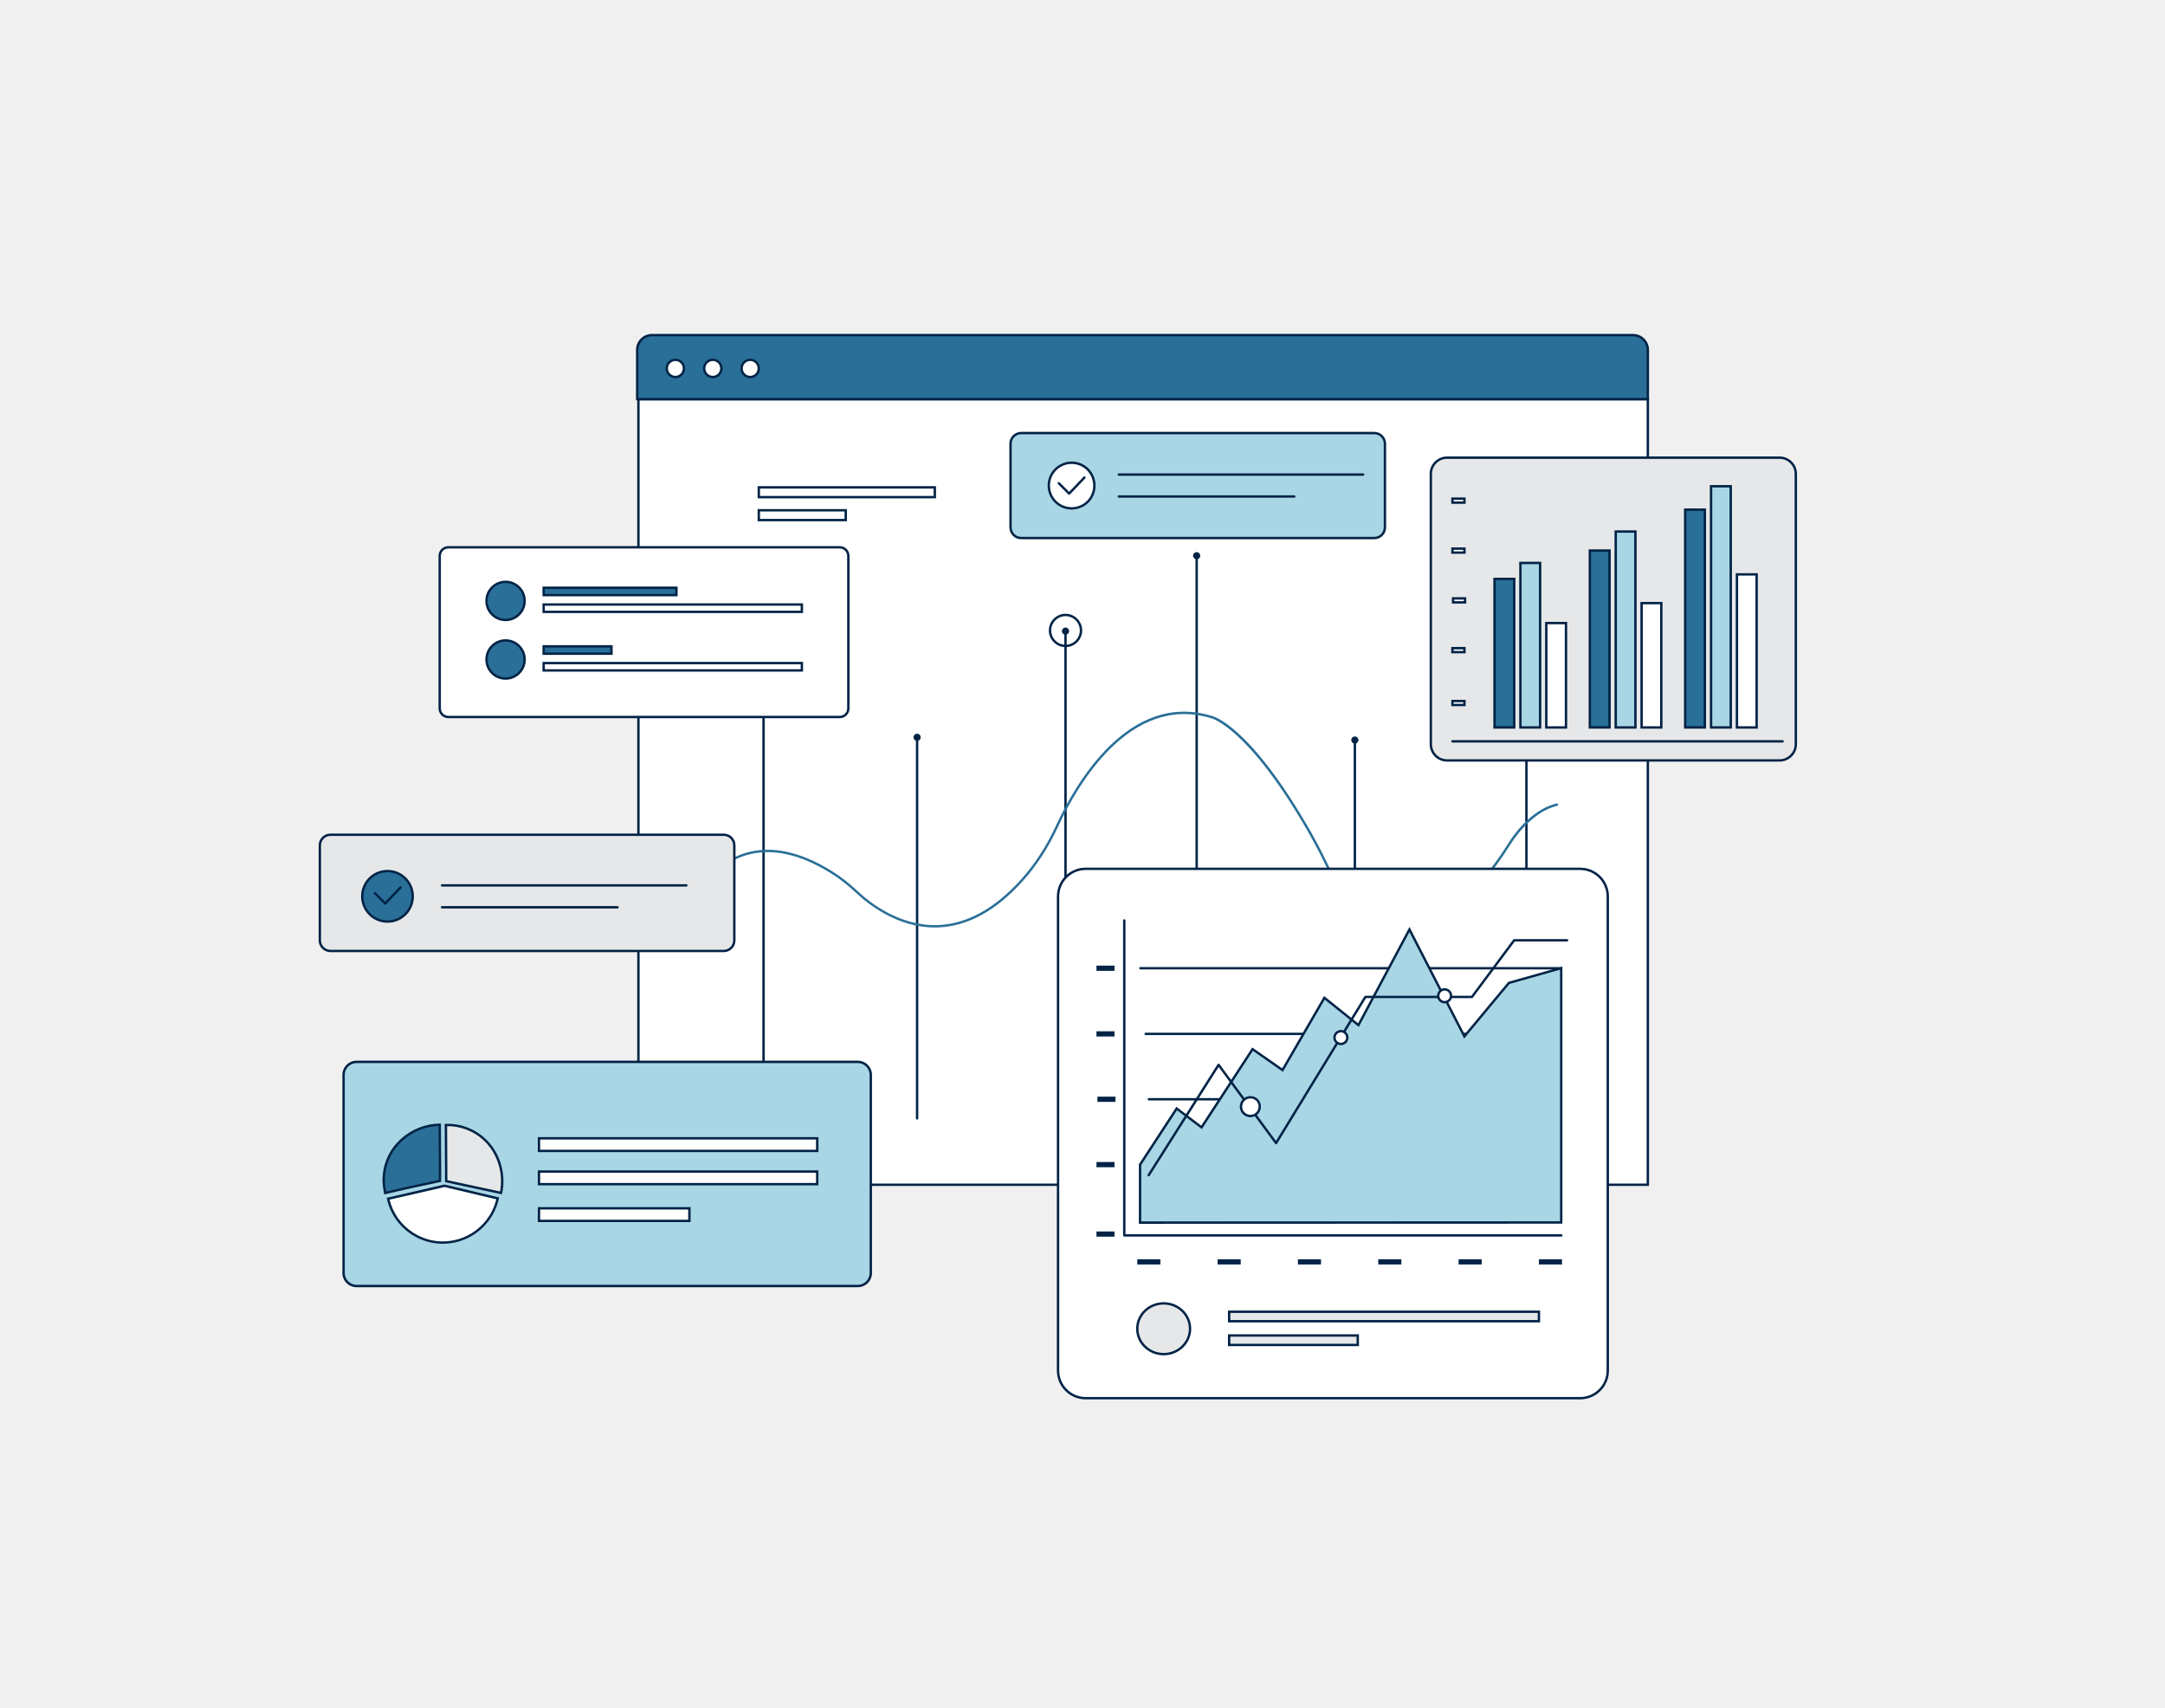
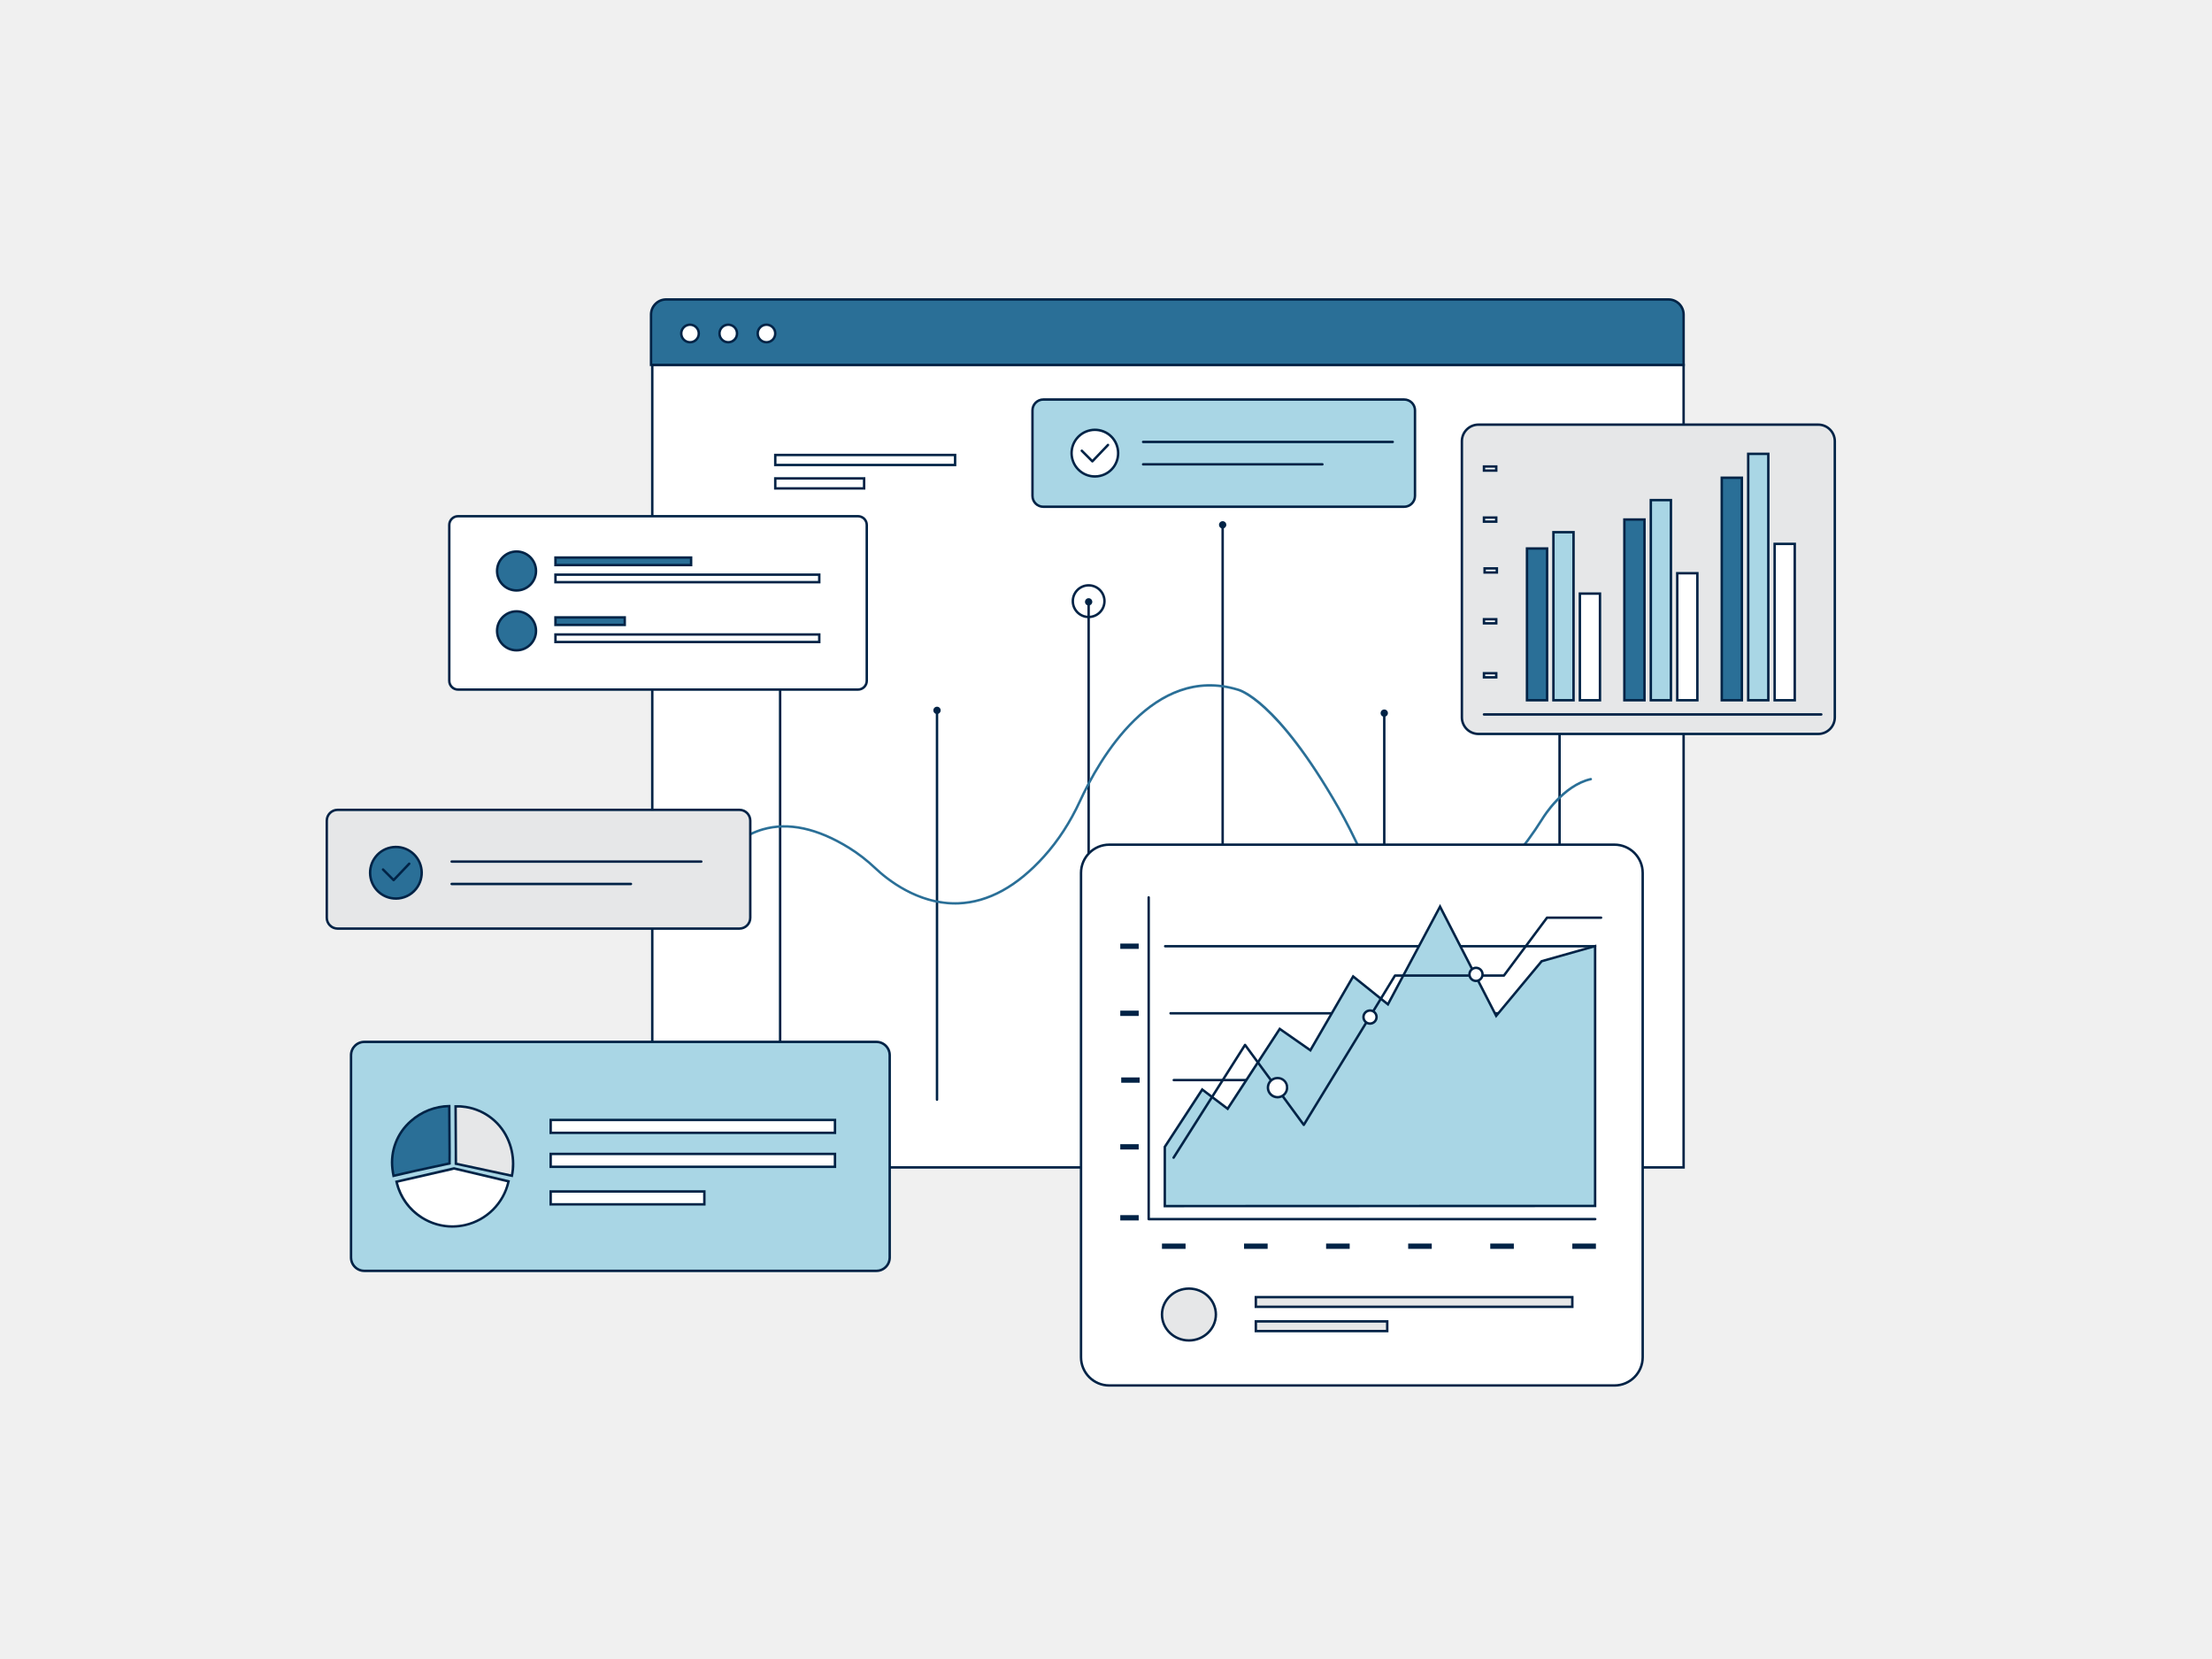
- <svg xmlns="http://www.w3.org/2000/svg" id="a" width="865.76" height="682.89" viewBox="0 0 908.534 522.123">
+ <svg xmlns="http://www.w3.org/2000/svg" id="a" width="800px" height="600px" viewBox="0 0 908.534 522.123">
  <g transform="matrix(1, 0, 0, 1, 74.48367, -48.6725)">
    <g transform="matrix(1, 0, 0, 1, -39.0855, 50.88489)">
      <rect x="232.51" y="68.03" width="423.6" height="329.61" fill="#fff" />
      <path d="M656.61,398.14H232.01V67.53h424.6V398.14Zm-423.6-1h422.6V68.53H233.01V397.14Z" fill="#002346" />
    </g>
    <path d="M 245.935 421.346 C 245.655 421.346 245.435 421.126 245.435 420.846 L 245.435 219.246 C 245.435 218.966 245.655 218.746 245.935 218.746 C 246.215 218.746 246.435 218.966 246.435 219.246 L 246.435 420.846 C 246.435 421.126 246.215 421.346 245.935 421.346 Z" fill="#002346" />
    <path d="M 310.375 421.196 C 310.095 421.196 309.875 420.976 309.875 420.696 L 309.875 260.156 C 309.875 259.876 310.095 259.656 310.375 259.656 C 310.655 259.656 310.875 259.876 310.875 260.156 L 310.875 420.696 C 310.875 420.976 310.655 421.196 310.375 421.196 Z" fill="#002346" />
    <path d="M 372.655 421.196 C 372.375 421.196 372.155 420.976 372.155 420.696 L 372.155 216.236 C 372.155 215.956 372.375 215.736 372.655 215.736 C 372.935 215.736 373.155 215.956 373.155 216.236 L 373.155 420.696 C 373.155 420.976 372.935 421.196 372.655 421.196 Z" fill="#002346" />
    <path d="M 427.695 330.946 C 427.415 330.946 427.195 330.726 427.195 330.446 L 427.195 186.096 C 427.195 185.816 427.415 185.596 427.695 185.596 C 427.975 185.596 428.195 185.816 428.195 186.096 L 428.195 330.446 C 428.195 330.726 427.975 330.946 427.695 330.946 Z" fill="#002346" />
    <path d="M 494.075 408.286 C 493.795 408.286 493.575 408.066 493.575 407.786 L 493.575 263.436 C 493.575 263.156 493.795 262.936 494.075 262.936 C 494.355 262.936 494.575 263.156 494.575 263.436 L 494.575 407.786 C 494.575 408.066 494.355 408.286 494.075 408.286 Z" fill="#002346" />
    <circle cx="494.075" cy="261.936" r="1.5" fill="#002346" />
    <path d="M 566.075 360.286 C 565.795 360.286 565.575 360.066 565.575 359.786 L 565.575 215.436 C 565.575 215.156 565.795 214.936 566.075 214.936 C 566.355 214.936 566.575 215.156 566.575 215.436 L 566.575 359.786 C 566.575 360.066 566.355 360.286 566.075 360.286 Z" fill="#002346" />
    <circle cx="566.075" cy="213.936" r="1.5" fill="#002346" />
    <path d="M 311.875 260.796 C 311.875 261.626 311.205 262.296 310.375 262.296 C 309.545 262.296 308.875 261.626 308.875 260.796 C 308.875 259.966 309.545 259.296 310.375 259.296 C 311.205 259.296 311.875 259.966 311.875 260.796 Z" fill="#002346" />
    <circle cx="372.655" cy="216.236" r="1.5" fill="#002346" />
    <circle cx="427.695" cy="184.596" r="1.5" fill="#002346" />
    <circle cx="565.925" cy="216.236" r="1.5" fill="#263238" />
    <path d="M 246.915 217.746 C 246.915 218.576 246.235 219.246 245.405 219.236 C 244.575 219.236 243.905 218.556 243.915 217.726 C 243.915 216.906 244.595 216.236 245.415 216.236 C 246.235 216.236 246.905 216.906 246.905 217.726 L 246.905 217.746 L 246.915 217.746 Z" fill="#002346" />
    <path d="M 317.755 340.576 C 301.865 340.576 289.445 330.476 284.745 326.036 C 281.315 322.786 277.685 319.976 273.975 317.686 C 261.115 309.736 249.355 307.196 239.035 310.146 C 225.225 314.096 218.825 326.706 218.765 326.826 C 218.645 327.076 218.345 327.176 218.095 327.056 C 217.845 326.936 217.745 326.636 217.865 326.386 C 217.925 326.256 224.515 313.256 238.755 309.186 C 249.355 306.156 261.385 308.726 274.495 316.836 C 278.265 319.166 281.935 322.016 285.425 325.316 C 290.175 329.816 302.965 340.206 319.215 339.556 C 331.315 339.066 343.015 332.636 353.985 320.436 C 359.755 314.026 364.685 306.426 368.635 297.866 C 376.655 280.496 399.085 241.236 434.015 251.796 C 434.615 251.926 450.035 255.666 475.695 300.596 C 478.905 306.216 482.065 312.466 485.655 320.256 C 489.175 327.916 500.455 344.656 529.005 334.826 C 529.185 334.786 541.895 331.756 558.805 304.756 C 559.135 304.206 567.145 291.166 578.795 288.556 C 579.065 288.506 579.335 288.666 579.395 288.936 C 579.455 289.206 579.285 289.476 579.015 289.536 C 567.775 292.046 559.735 305.156 559.655 305.286 C 542.475 332.726 529.805 335.686 529.275 335.796 C 500.005 345.876 488.385 328.586 484.745 320.686 C 481.175 312.916 478.015 306.696 474.825 301.096 C 449.385 256.546 433.915 252.796 433.765 252.766 C 399.545 242.426 377.445 281.156 369.535 298.296 C 365.545 306.946 360.555 314.626 354.725 321.106 C 343.565 333.516 331.625 340.066 319.245 340.556 C 318.745 340.576 318.235 340.586 317.745 340.586 L 317.755 340.576 Z" fill="#2a6f97" />
    <g transform="matrix(1, 0, 0, 1, -39.0855, 50.88489)">
      <rect x="283.03" y="105.02" width="73.86" height="4.11" fill="#fff" />
      <path d="M357.39,109.63h-74.86v-5.11h74.86v5.11Zm-73.86-1h72.86v-3.11h-72.86v3.11Z" fill="#002346" />
    </g>
    <g transform="matrix(1, 0, 0, 1, -39.0855, 50.88489)">
      <rect x="283.03" y="114.64" width="36.49" height="4.11" fill="#fff" />
      <path d="M320.02,119.25h-37.49v-5.11h37.49v5.11Zm-36.49-1h35.49v-3.11h-35.49v3.11Z" fill="#002346" />
    </g>
    <g transform="matrix(1, 0, 0, 1, -39.0855, 50.88489)">
      <path d="M238.21,41.14h411.69c3.43,0,6.21,2.78,6.21,6.21h0v20.65H232v-20.64c0-3.43,2.77-6.21,6.2-6.22,0,0,0,0,.01,0Z" fill="#2a6f97" />
      <path d="M656.61,68.5H231.5v-21.14c0-1.79,.69-3.48,1.96-4.75,1.27-1.27,2.95-1.97,4.74-1.97h411.7c3.7,0,6.71,3.01,6.71,6.71v21.15Zm-424.11-1h423.11v-20.14c0-3.16-2.56-5.72-5.71-5.72H238.2c-1.52,0-2.96,.6-4.03,1.68s-1.67,2.51-1.67,4.04v20.14Z" fill="#002346" />
    </g>
    <g transform="matrix(1, 0, 0, 1, -39.0855, 50.88489)">
      <path d="M251.63,55.1c0,1.99-1.6,3.61-3.59,3.62-1.99,0-3.61-1.6-3.62-3.59,0-1.99,1.6-3.61,3.59-3.62,0,0,.02,0,.02,0,1.99,0,3.59,1.61,3.59,3.59Z" fill="#fff" />
      <path d="M248.02,59.22c-2.26,0-4.1-1.83-4.11-4.09,0-1.1,.42-2.13,1.19-2.91s1.8-1.21,2.9-1.21c2.28,0,4.12,1.84,4.12,4.09h0c0,1.1-.42,2.13-1.19,2.91s-1.8,1.21-2.9,1.21h-.01Zm.01-7.21c-.85,0-1.63,.33-2.22,.92-.58,.59-.91,1.37-.9,2.2,0,1.71,1.4,3.1,3.11,3.1h.01c.83,0,1.61-.33,2.19-.92,.58-.59,.91-1.37,.9-2.2h0c0-1.71-1.39-3.1-3.09-3.1Z" fill="#002346" />
    </g>
    <g transform="matrix(1, 0, 0, 1, -39.0855, 50.88489)">
      <path d="M267.32,55.1c0,1.99-1.6,3.61-3.59,3.62-1.99,0-3.61-1.6-3.62-3.59,0-1.99,1.6-3.61,3.59-3.62,0,0,0,0,.01,0,1.99,0,3.6,1.6,3.61,3.58,0,0,0,0,0,.01Z" fill="#fff" />
      <path d="M263.72,59.22c-1.09,0-2.12-.42-2.89-1.19-.78-.77-1.21-1.8-1.21-2.9,0-1.1,.42-2.13,1.19-2.91s1.8-1.21,2.9-1.21h.01c1.1,0,2.12,.42,2.9,1.19,.78,.77,1.21,1.8,1.21,2.89h0c0,1.11-.42,2.14-1.19,2.92s-1.8,1.21-2.9,1.21h-.01Zm.01-7.21h-.01c-.84,0-1.62,.33-2.21,.92-.58,.59-.91,1.37-.9,2.2s.33,1.61,.92,2.19c.59,.58,1.36,.9,2.19,.9h.01c.83,0,1.61-.33,2.19-.92,.58-.59,.91-1.37,.9-2.2h0c0-.84-.33-1.62-.91-2.2-.58-.58-1.36-.9-2.18-.9Z" fill="#002346" />
    </g>
    <g transform="matrix(1, 0, 0, 1, -39.0855, 50.88489)">
      <path d="M283.02,55.1c0,1.99-1.6,3.61-3.59,3.62-1.99,0-3.61-1.6-3.62-3.59,0-1.99,1.6-3.61,3.59-3.62,0,0,.02,0,.02,0,1.99,0,3.59,1.61,3.59,3.59h0Z" fill="#fff" />
      <path d="M279.42,59.22c-2.26,0-4.1-1.83-4.11-4.09,0-1.1,.42-2.13,1.19-2.91s1.8-1.21,2.9-1.21c2.28,0,4.12,1.84,4.12,4.09h0c0,1.1-.42,2.13-1.19,2.91s-1.8,1.21-2.9,1.21h-.01Zm.01-7.21c-.85,0-1.63,.33-2.22,.92-.58,.59-.91,1.37-.9,2.2,0,1.71,1.4,3.1,3.11,3.1h.01c.83,0,1.61-.33,2.19-.92,.58-.59,.91-1.37,.9-2.2h0c0-1.71-1.39-3.1-3.09-3.1Z" fill="#002346" />
    </g>
    <g transform="matrix(1, 0, 0, 1, -39.0855, 50.88489)">
      <rect x="149.13" y="130.17" width="171.48" height="71.21" rx="3.61" ry="3.61" fill="#fff" />
      <path d="M317,201.88H152.74c-2.27,0-4.11-1.84-4.11-4.11v-63.99c0-2.27,1.84-4.11,4.11-4.11h164.26c2.27,0,4.11,1.84,4.11,4.11v63.99c0,2.27-1.84,4.11-4.11,4.11Zm-164.26-71.21c-1.71,0-3.11,1.39-3.11,3.11v63.99c0,1.71,1.4,3.11,3.11,3.11h164.26c1.71,0,3.11-1.4,3.11-3.11v-63.99c0-1.71-1.4-3.11-3.11-3.11H152.74Z" fill="#002346" />
    </g>
    <g transform="matrix(1, 0, 0, 1, -39.0855, 50.88489)">
      <path d="M184.76,152.67c0,4.42-3.58,8-8,8s-8-3.58-8-8,3.58-8,8-8,8,3.58,8,8Z" fill="#2a6f97" />
      <path d="M176.76,161.17c-4.69,0-8.5-3.81-8.5-8.5s3.81-8.5,8.5-8.5,8.5,3.81,8.5,8.5-3.81,8.5-8.5,8.5Zm0-16c-4.14,0-7.5,3.36-7.5,7.5s3.36,7.5,7.5,7.5,7.5-3.36,7.5-7.5-3.36-7.5-7.5-7.5Z" fill="#002346" />
    </g>
    <g transform="matrix(1, 0, 0, 1, -39.0855, 50.88489)">
      <rect x="192.75" y="147.15" width="55.71" height="3.09" fill="#2a6f97" />
      <path d="M248.96,150.74h-56.71v-4.09h56.71v4.09Zm-55.71-1h54.71v-2.09h-54.71v2.09Z" fill="#002346" />
    </g>
    <g transform="matrix(1, 0, 0, 1, -39.0855, 50.88489)">
      <rect x="192.75" y="154.18" width="108.35" height="3.09" fill="#fff" />
      <path d="M301.6,157.77h-109.35v-4.09h109.35v4.09Zm-108.35-1h107.35v-2.09h-107.35v2.09Z" fill="#002346" />
    </g>
    <g transform="matrix(1, 0, 0, 1, -39.0855, 50.88489)">
      <path d="M184.76,177.25c0,4.42-3.58,8-8,8s-8-3.58-8-8,3.58-8,8-8,8,3.58,8,8Z" fill="#2a6f97" />
      <path d="M176.76,185.75c-4.69,0-8.5-3.81-8.5-8.5s3.81-8.5,8.5-8.5,8.5,3.81,8.5,8.5-3.81,8.5-8.5,8.5Zm0-16c-4.14,0-7.5,3.36-7.5,7.5s3.36,7.5,7.5,7.5,7.5-3.36,7.5-7.5-3.36-7.5-7.5-7.5Z" fill="#002346" />
    </g>
    <g transform="matrix(1, 0, 0, 1, -39.0855, 50.88489)">
      <rect x="192.75" y="171.73" width="28.45" height="3.09" fill="#2a6f97" />
      <path d="M221.7,175.32h-29.45v-4.09h29.45v4.09Zm-28.45-1h27.45v-2.09h-27.45v2.09Z" fill="#002346" />
    </g>
    <g transform="matrix(1, 0, 0, 1, -39.0855, 50.88489)">
      <rect x="192.75" y="178.75" width="108.35" height="3.09" fill="#fff" />
      <path d="M301.6,182.34h-109.35v-4.09h109.35v4.09Zm-108.35-1h107.35v-2.09h-107.35v2.09Z" fill="#002346" />
    </g>
    <g transform="matrix(1, 0, 0, 1, -39.0855, 50.88489)">
      <rect x="108.78" y="346.08" width="221.25" height="94.05" rx="5.46" ry="5.46" fill="#a9d6e5" />
      <path d="M324.57,440.63H114.24c-3.29,0-5.96-2.67-5.96-5.96v-83.13c0-3.29,2.67-5.96,5.96-5.96h210.33c3.29,0,5.96,2.67,5.96,5.96v83.13c0,3.29-2.67,5.96-5.96,5.96Zm-210.33-94.05c-2.73,0-4.96,2.22-4.96,4.96v83.13c0,2.74,2.23,4.96,4.96,4.96h210.33c2.73,0,4.96-2.22,4.96-4.96v-83.13c0-2.74-2.23-4.96-4.96-4.96H114.24Z" fill="#002346" />
    </g>
    <g transform="matrix(1, 0, 0, 1, -39.0855, 50.88489)">
      <path d="M135.09,399.06l14.15-3.06,.02-4.48-.13-19.07c-5.82,.1-11.4,2.28-15.75,6.15-5.65,4.91-8.49,12.31-7.58,19.74,.1,.91,.25,1.84,.44,2.76l8.85-2.04Z" fill="#2a6f97" />
      <path d="M125.85,401.7l-.1-.5c-.2-.95-.35-1.9-.45-2.81-.93-7.6,1.97-15.14,7.75-20.17,4.43-3.94,10.14-6.17,16.07-6.27h.51s.13,19.57,.13,19.57l-.02,4.89-14.54,3.14-9.35,2.16Zm22.78-28.74c-5.51,.21-10.79,2.34-14.92,6.01-5.54,4.81-8.31,12.03-7.42,19.31,.08,.72,.19,1.47,.33,2.22l8.36-1.93,13.76-2.97,.02-4.08-.13-18.55Z" fill="#002346" />
    </g>
    <g transform="matrix(1, 0, 0, 1, -39.0855, 50.88489)">
      <path d="M173,385.65c-3.41-7.34-10.49-12.3-18.55-13l-.73-.07h-2l.12,19.07v4.48l23,4.94h0c.36-1.63,.53-3.29,.51-4.95,0-3.62-.81-7.2-2.35-10.47Z" fill="#e6e7e8" />
      <path d="M175.22,401.66l-23.88-5.13v-4.88l-.12-19.57h2.5l.78,.07c8.21,.72,15.48,5.81,18.96,13.29,1.57,3.32,2.39,7.01,2.4,10.68,.02,1.69-.15,3.4-.52,5.06l-.11,.49Zm-22.88-5.94l22.11,4.75c.28-1.43,.41-2.89,.4-4.35,0-3.53-.8-7.08-2.3-10.26h0c-3.33-7.16-10.28-12.03-18.14-12.71l-.73-.07h-1.45s.12,22.65,.12,22.65Z" fill="#002346" />
    </g>
    <g transform="matrix(1, 0, 0, 1, -39.0855, 50.88489)">
      <path d="M150.09,398.33l-22.61,5.18c2.86,12.69,15.47,20.66,28.16,17.8,8.93-2.01,15.88-9.01,17.84-17.95l-22.39-5.3-1,.27Z" fill="#fff" />
      <path d="M150.41,422.4c-4.5,0-8.91-1.27-12.81-3.73-5.43-3.43-9.2-8.78-10.62-15.05l-.11-.49,24.2-5.59,22.99,5.44-.1,.48c-1.99,9.09-9.14,16.29-18.21,18.33-1.77,.4-3.56,.6-5.34,.6Zm-22.33-18.51c1.44,5.8,4.99,10.73,10.06,13.94,5.21,3.29,11.38,4.36,17.39,3,8.54-1.93,15.3-8.61,17.35-17.09l-21.78-5.16-.9,.24-22.12,5.07Z" fill="#002346" />
    </g>
    <g transform="matrix(1, 0, 0, 1, -39.0855, 50.88489)">
      <rect x="190.78" y="378.15" width="116.77" height="5.29" fill="#fff" />
      <path d="M308.05,383.94h-117.77v-6.29h117.77v6.29Zm-116.77-1h115.77v-4.29h-115.77v4.29Z" fill="#002346" />
    </g>
    <g transform="matrix(1, 0, 0, 1, -39.0855, 50.88489)">
      <rect x="190.78" y="392.1" width="116.77" height="5.29" fill="#fff" />
      <path d="M308.05,397.89h-117.77v-6.29h117.77v6.29Zm-116.77-1h115.77v-4.29h-115.77v4.29Z" fill="#002346" />
    </g>
    <g transform="matrix(1, 0, 0, 1, -39.0855, 50.88489)">
      <rect x="190.78" y="407.52" width="63.12" height="5.29" fill="#fff" />
      <path d="M254.4,413.31h-64.12v-6.29h64.12v6.29Zm-63.12-1h62.12v-4.29h-62.12v4.29Z" fill="#002346" />
    </g>
    <g transform="matrix(1, 0, 0, 1, -39.0855, 50.88489)">
      <rect x="408.61" y="265.08" width="230.69" height="222.12" rx="11.59" ry="11.59" fill="#fff" />
      <path d="M627.71,487.7h-207.51c-6.67,0-12.09-5.42-12.09-12.09v-198.94c0-6.67,5.42-12.09,12.09-12.09h207.51c6.67,0,12.09,5.42,12.09,12.09v198.94c0,6.67-5.42,12.09-12.09,12.09Zm-207.51-222.12c-6.11,0-11.09,4.97-11.09,11.09v198.94c0,6.12,4.98,11.09,11.09,11.09h207.51c6.11,0,11.09-4.98,11.09-11.09v-198.94c0-6.12-4.98-11.09-11.09-11.09h-207.51Z" fill="#002346" />
    </g>
    <rect x="424.73" y="417.24" width="7.57" height="2.18" fill="#002346" transform="matrix(1, 0, 0, 1, -39.0855, 50.88489)" />
    <rect x="463.246" y="487.17" width="9.69" height="2.18" fill="#002346" transform="matrix(1, 0, 0, 1, -60.4719, -7.374623)" />
    <rect x="395.924" y="418.586" width="9.69" height="2.18" fill="#002346" transform="matrix(1, 0, 0, 1, 40.56042, 61.20936)" />
    <rect x="509.27" y="428.91" width="9.69" height="2.18" fill="#002346" transform="matrix(1, 0, 0, 1, -39.0855, 50.88489)" />
    <rect x="542.98" y="428.91" width="9.69" height="2.18" fill="#002346" transform="matrix(1, 0, 0, 1, -39.0855, 50.88489)" />
    <rect x="576.69" y="428.91" width="9.69" height="2.18" fill="#002346" transform="matrix(1, 0, 0, 1, -39.0855, 50.88489)" />
    <rect x="610.4" y="428.91" width="9.69" height="2.18" fill="#002346" transform="matrix(1, 0, 0, 1, -39.0855, 50.88489)" />
    <rect x="424.73" y="388.1" width="7.57" height="2.18" fill="#002346" transform="matrix(1, 0, 0, 1, -39.0855, 50.88489)" />
    <rect x="424.73" y="333.25" width="7.57" height="2.18" fill="#002346" transform="matrix(1, 0, 0, 1, -39.0855, 50.88489)" />
    <rect x="424.73" y="305.7" width="7.57" height="2.18" fill="#002346" transform="matrix(1, 0, 0, 1, -39.0855, 50.88489)" />
    <rect x="425.12" y="360.68" width="7.57" height="2.18" fill="#002346" transform="matrix(1, 0, 0, 1, -39.0855, 50.88489)" />
    <path d="M 572.415 413.156 L 407.615 413.156 C 407.335 413.156 407.115 412.936 407.115 412.656 C 407.115 412.376 407.335 412.156 407.615 412.156 L 572.415 412.156 C 572.695 412.156 572.915 412.376 572.915 412.656 C 572.915 412.936 572.695 413.156 572.415 413.156 Z" fill="#002346" />
    <path d="M 570.575 385.726 L 406.295 385.726 C 406.015 385.726 405.795 385.506 405.795 385.226 C 405.795 384.946 406.015 384.726 406.295 384.726 L 570.575 384.726 C 570.855 384.726 571.075 384.946 571.075 385.226 C 571.075 385.506 570.855 385.726 570.575 385.726 Z" fill="#002346" />
    <path d="M 580.675 358.176 L 404.085 358.176 C 403.805 358.176 403.585 357.956 403.585 357.676 C 403.585 357.396 403.805 357.176 404.085 357.176 L 580.675 357.176 C 580.955 357.176 581.175 357.396 581.175 357.676 C 581.175 357.956 580.955 358.176 580.675 358.176 Z" fill="#002346" />
    <g transform="matrix(1, 0, 0, 1, -39.0855, 50.88489)">
      <path d="M443.02,413.52v-24.33l15.37-23.54,10.44,7.9,21.4-32.81,12.58,8.78,17.57-30.32,14.28,11.46,21.4-40.14,23.06,44.87,18.67-22.45,21.96-6.2v106.72l-176.74,.06Z" fill="#a9d6e5" />
      <path d="M442.52,414.02v-24.98l15.74-24.11,10.44,7.9,21.39-32.79,12.56,8.76,17.59-30.35,14.27,11.45,21.57-40.45,23.15,45.05,18.29-21.99,22.74-6.42v107.88h-.5l-177.24,.06Zm1-24.68v23.68l175.74-.06v-105.56l-21.17,5.98-19.06,22.91-22.97-44.69-21.24,39.83-14.3-11.47-17.55,30.29-12.6-8.8-21.41,32.83-10.44-7.9-14.99,22.97Z" fill="#002346" />
    </g>
    <path d="M 407.545 445.016 C 407.455 445.016 407.365 444.986 407.275 444.936 C 407.045 444.786 406.975 444.476 407.125 444.246 L 436.465 397.946 C 436.555 397.806 436.705 397.716 436.875 397.716 C 437.045 397.706 437.195 397.786 437.295 397.916 L 460.975 430.156 L 498.055 369.466 C 498.145 369.316 498.305 369.226 498.485 369.226 L 542.965 369.226 L 560.525 345.656 C 560.615 345.526 560.765 345.456 560.925 345.456 L 583.125 345.456 C 583.405 345.456 583.625 345.676 583.625 345.956 C 583.625 346.236 583.405 346.456 583.125 346.456 L 561.175 346.456 L 543.615 370.026 C 543.525 370.156 543.375 370.226 543.215 370.226 L 498.765 370.226 L 461.445 431.316 C 461.355 431.456 461.205 431.546 461.035 431.556 C 460.845 431.556 460.705 431.486 460.615 431.356 L 436.925 399.106 L 407.975 444.786 C 407.875 444.936 407.715 445.016 407.555 445.016 L 407.545 445.016 Z" fill="#002346" />
    <g transform="matrix(1, 0, 0, 1, -39.0855, 50.88489)">
      <path d="M493.25,364.76c.06,2.17-1.65,3.99-3.82,4.05-2.17,.06-3.99-1.65-4.05-3.82-.06-2.17,1.65-3.99,3.82-4.05h.12c2.12-.05,3.89,1.63,3.94,3.75,0,0,0,0,0,0v.07Z" fill="#fff" />
      <path d="M489.31,369.31c-2.39,0-4.37-1.91-4.44-4.31-.07-2.44,1.86-4.49,4.3-4.56h.13c1.15-.01,2.25,.4,3.09,1.2,.84,.8,1.32,1.88,1.35,3.04l-.5,.08h.5c.03,1.17-.4,2.3-1.21,3.16-.81,.86-1.91,1.36-3.1,1.39-.04,0-.09,0-.13,0Zm.1-7.88s-.06,0-.08,0h-.13c-1.88,.06-3.37,1.64-3.32,3.54,.05,1.9,1.66,3.36,3.54,3.34,.92-.03,1.77-.41,2.4-1.08s.96-1.54,.94-2.46v-.08c-.02-.89-.39-1.72-1.04-2.34-.63-.6-1.44-.92-2.31-.92Z" fill="#002346" />
    </g>
    <g transform="matrix(1, 0, 0, 1, -39.0855, 50.88489)">
      <path d="M530,335.78c.05,1.48-1.11,2.73-2.6,2.78-1.48,.05-2.73-1.11-2.78-2.6-.05-1.48,1.11-2.73,2.59-2.78h.09c1.46,0,2.66,1.15,2.69,2.61v-.02Z" fill="#fff" />
      <path d="M527.31,339.07c-1.71,0-3.13-1.36-3.19-3.08-.06-1.76,1.32-3.24,3.07-3.3h.13c1.7,0,3.12,1.38,3.17,3.08h0c.06,1.76-1.32,3.24-3.08,3.3-.04,0-.07,0-.11,0Zm.01-5.38h-.01c-1.28,.04-2.23,1.06-2.19,2.26,.04,1.21,1.05,2.17,2.26,2.11,1.2-.04,2.15-1.05,2.11-2.25h0c-.03-1.17-1-2.12-2.17-2.12Z" fill="#002346" />
    </g>
    <g transform="matrix(1, 0, 0, 1, -39.0855, 50.88489)">
      <path d="M573.52,318.26c.05,1.48-1.11,2.73-2.6,2.78-1.48,.05-2.73-1.11-2.78-2.6-.05-1.48,1.11-2.73,2.59-2.78h.09c1.46,0,2.66,1.15,2.69,2.61v-.02Z" fill="#fff" />
      <path d="M570.83,321.54c-.81,0-1.58-.3-2.17-.86-.62-.58-.98-1.37-1.01-2.22-.06-1.76,1.32-3.24,3.07-3.3h.13c1.7,0,3.12,1.37,3.17,3.08h0c.03,.85-.27,1.66-.86,2.29-.58,.62-1.37,.98-2.22,1.01-.04,0-.08,0-.11,0Zm.02-5.38h-.01c-1.29,.04-2.23,1.06-2.19,2.26,.02,.58,.27,1.13,.69,1.53,.43,.4,1,.62,1.57,.59,.58-.02,1.13-.27,1.53-.69,.4-.43,.61-.98,.59-1.56h0c-.03-1.17-1-2.12-2.17-2.12Z" fill="#002346" />
    </g>
    <g transform="matrix(1, 0, 0, 1, -39.0855, 50.88489)">
      <ellipse cx="452.93" cy="458.06" rx="11.07" ry="10.65" fill="#e6e7e8" />
      <path d="M452.93,469.21c-6.38,0-11.57-5-11.57-11.15s5.19-11.15,11.57-11.15,11.57,5,11.57,11.15-5.19,11.15-11.57,11.15Zm0-21.3c-5.83,0-10.57,4.55-10.57,10.15s4.74,10.15,10.57,10.15,10.57-4.55,10.57-10.15-4.74-10.15-10.57-10.15Z" fill="#002346" />
    </g>
    <g transform="matrix(1, 0, 0, 1, -39.0855, 50.88489)">
      <rect x="480.41" y="450.92" width="129.99" height="3.98" fill="#e6e7e8" />
      <path d="M610.9,455.4h-130.99v-4.98h130.99v4.98Zm-129.99-1h128.99v-2.98h-128.99v2.98Z" fill="#002346" />
    </g>
    <g transform="matrix(1, 0, 0, 1, -39.0855, 50.88489)">
      <rect x="480.41" y="460.88" width="53.97" height="3.98" fill="#e6e7e8" />
      <path d="M534.88,465.36h-54.97v-4.98h54.97v4.98Zm-53.97-1h52.97v-2.98h-52.97v2.98Z" fill="#002346" />
    </g>
    <g transform="matrix(1, 0, 0, 1, -39.0855, 50.88489)">
      <rect x="565.04" y="92.56" width="153.17" height="127.04" rx="6.81" ry="6.81" fill="#e6e7e8" />
      <path d="M711.4,220.1h-139.55c-4.03,0-7.31-3.28-7.31-7.31V99.37c0-4.03,3.28-7.31,7.31-7.31h139.55c4.03,0,7.31,3.28,7.31,7.31v113.42c0,4.03-3.28,7.31-7.31,7.31Zm-139.55-127.04c-3.48,0-6.31,2.83-6.31,6.31v113.42c0,3.48,2.83,6.31,6.31,6.31h139.55c3.48,0,6.31-2.83,6.31-6.31V99.37c0-3.48-2.83-6.31-6.31-6.31h-139.55Z" fill="#002346" />
    </g>
    <g transform="matrix(1, 0, 0, 1, -39.0855, 50.88489)">
      <g>
        <rect x="591.78" y="143.43" width="8.26" height="62.33" fill="#2a6f97" />
        <path d="M600.54,206.26h-9.26v-63.33h9.26v63.33Zm-8.26-1h7.26v-61.33h-7.26v61.33Z" fill="#002346" />
      </g>
      <g>
        <rect x="602.64" y="136.74" width="8.26" height="69.02" fill="#a9d6e5" />
        <path d="M611.4,206.26h-9.26v-70.02h9.26v70.02Zm-8.26-1h7.26v-68.02h-7.26v68.02Z" fill="#002346" />
      </g>
      <g>
        <rect x="613.5" y="161.96" width="8.26" height="43.8" fill="#fff" />
        <path d="M622.26,206.26h-9.26v-44.8h9.26v44.8Zm-8.26-1h7.26v-42.8h-7.26v42.8Z" fill="#002346" />
      </g>
    </g>
    <g transform="matrix(1, 0, 0, 1, -39.0855, 50.88489)">
      <g>
        <rect x="631.78" y="131.53" width="8.26" height="74.23" fill="#2a6f97" />
        <path d="M640.54,206.26h-9.26v-75.23h9.26v75.23Zm-8.26-1h7.26v-73.23h-7.26v73.23Z" fill="#002346" />
      </g>
      <g>
        <rect x="642.64" y="123.56" width="8.26" height="82.2" fill="#a9d6e5" />
        <path d="M651.4,206.26h-9.26V123.06h9.26v83.2Zm-8.26-1h7.26V124.06h-7.26v81.2Z" fill="#002346" />
      </g>
      <g>
        <rect x="653.5" y="153.59" width="8.26" height="52.16" fill="#fff" />
        <path d="M662.26,206.26h-9.26v-53.17h9.26v53.17Zm-8.26-1h7.26v-51.17h-7.26v51.17Z" fill="#002346" />
      </g>
    </g>
    <g transform="matrix(1, 0, 0, 1, -39.0855, 50.88489)">
      <g>
        <rect x="671.78" y="114.37" width="8.26" height="91.39" fill="#2a6f97" />
        <path d="M680.54,206.26h-9.26V113.87h9.26v92.39Zm-8.26-1h7.26V114.87h-7.26v90.39Z" fill="#002346" />
      </g>
      <g>
        <rect x="682.64" y="104.56" width="8.26" height="101.2" fill="#a9d6e5" />
        <path d="M691.4,206.26h-9.26V104.06h9.26v102.2Zm-8.26-1h7.26V105.06h-7.26v100.2Z" fill="#002346" />
      </g>
      <g>
        <rect x="693.5" y="141.54" width="8.26" height="64.22" fill="#fff" />
        <path d="M702.26,206.26h-9.26v-65.22h9.26v65.22Zm-8.26-1h7.26v-63.22h-7.26v63.22Z" fill="#002346" />
      </g>
    </g>
    <path d="M 673.575 262.976 L 535.025 262.976 C 534.745 262.976 534.525 262.756 534.525 262.476 C 534.525 262.196 534.745 261.976 535.025 261.976 L 673.575 261.976 C 673.855 261.976 674.075 262.196 674.075 262.476 C 674.075 262.756 673.855 262.976 673.575 262.976 Z" fill="#002346" />
    <g transform="matrix(1, 0, 0, 1, -39.0855, 50.88489)">
      <rect x="574.11" y="194.67" width="5.04" height="1.67" fill="#fff" />
      <path d="M579.65,196.84h-6.04v-2.67h6.04v2.67Zm-5.04-1h4.04v-.67h-4.04v.67Z" fill="#002346" />
    </g>
    <g transform="matrix(1, 0, 0, 1, -39.0855, 50.88489)">
      <rect x="574.11" y="172.49" width="5.04" height="1.67" fill="#fff" />
      <path d="M579.65,174.66h-6.04v-2.67h6.04v2.67Zm-5.04-1h4.04v-.67h-4.04v.67Z" fill="#002346" />
    </g>
    <g transform="matrix(1, 0, 0, 1, -39.0855, 50.88489)">
      <rect x="574.11" y="130.73" width="5.04" height="1.67" fill="#fff" />
      <path d="M579.65,132.9h-6.04v-2.67h6.04v2.67Zm-5.04-1h4.04v-.67h-4.04v.67Z" fill="#002346" />
    </g>
    <g transform="matrix(1, 0, 0, 1, -39.0855, 50.88489)">
      <rect x="574.11" y="109.76" width="5.04" height="1.67" fill="#fff" />
      <path d="M579.65,111.93h-6.04v-2.67h6.04v2.67Zm-5.04-1h4.04v-.67h-4.04v.67Z" fill="#002346" />
    </g>
    <g transform="matrix(1, 0, 0, 1, -39.0855, 50.88489)">
      <rect x="574.37" y="151.61" width="5.04" height="1.67" fill="#fff" />
      <path d="M579.91,153.78h-6.04v-2.67h6.04v2.67Zm-5.04-1h4.04v-.67h-4.04v.67Z" fill="#002346" />
    </g>
    <g transform="matrix(1, 0, 0, 1, -39.0855, 50.88489)">
      <rect x="388.67" y="82.24" width="157.11" height="44.05" rx="4.45" ry="4.45" fill="#a9d6e5" />
      <path d="M541.33,126.79h-148.21c-2.73,0-4.95-2.22-4.95-4.95v-35.15c0-2.73,2.22-4.95,4.95-4.95h148.21c2.73,0,4.95,2.22,4.95,4.95v35.15c0,2.73-2.22,4.95-4.95,4.95Zm-148.21-44.05c-2.18,0-3.95,1.77-3.95,3.95v35.15c0,2.18,1.77,3.95,3.95,3.95h148.21c2.18,0,3.95-1.77,3.95-3.95v-35.15c0-2.18-1.77-3.95-3.95-3.95h-148.21Z" fill="#002346" />
    </g>
    <g transform="matrix(1, 0, 0, 1, -39.0855, 50.88489)">
      <path d="M421.78,110.27c-3.31,4.12-9.34,4.78-13.47,1.47-4.12-3.31-4.78-9.34-1.47-13.47,3.31-4.12,9.34-4.78,13.47-1.47h0c4.1,3.33,4.75,9.33,1.47,13.47Z" fill="#fff" />
      <path d="M414.3,114.34c-2.22,0-4.44-.73-6.3-2.22-4.33-3.48-5.03-9.84-1.54-14.17,3.48-4.33,9.84-5.03,14.17-1.55,4.29,3.49,4.98,9.84,1.55,14.17h0c-1.99,2.48-4.92,3.77-7.87,3.77Zm.02-19.15c-2.66,0-5.3,1.16-7.09,3.39-3.14,3.9-2.51,9.63,1.39,12.77,3.9,3.13,9.63,2.51,12.77-1.39,3.09-3.9,2.47-9.63-1.4-12.77-1.67-1.34-3.68-1.99-5.67-1.99Z" fill="#002346" />
    </g>
    <g transform="matrix(1, 0, 0, 1, -39.0855, 50.88489)">
      <rect x="98.82" y="250.78" width="173.94" height="48.77" rx="4.45" ry="4.45" fill="#e6e7e8" />
      <path d="M268.31,300.05H103.27c-2.73,0-4.95-2.22-4.95-4.95v-39.87c0-2.73,2.22-4.95,4.95-4.95h165.04c2.73,0,4.95,2.22,4.95,4.95v39.87c0,2.73-2.22,4.95-4.95,4.95Zm-165.04-48.77c-2.18,0-3.95,1.77-3.95,3.95v39.87c0,2.18,1.77,3.95,3.95,3.95h165.04c2.18,0,3.95-1.77,3.95-3.95v-39.87c0-2.18-1.77-3.95-3.95-3.95H103.27Z" fill="#002346" />
    </g>
    <g transform="matrix(1, 0, 0, 1, -39.0855, 50.88489)">
      <path d="M135.48,283.25c-3.66,4.57-10.33,5.3-14.9,1.64-4.57-3.66-5.3-10.33-1.64-14.9,3.66-4.57,10.33-5.3,14.9-1.64,0,0,0,0,0,0h0c4.56,3.65,5.3,10.31,1.65,14.88v.02Z" fill="#2a6f97" />
      <path d="M127.2,287.71c-2.44,0-4.89-.8-6.93-2.43-4.78-3.83-5.55-10.83-1.72-15.6,1.85-2.31,4.5-3.77,7.45-4.09,2.95-.32,5.84,.52,8.16,2.37,4.75,3.81,5.54,10.76,1.76,15.54l-.05,.07c-2.19,2.73-5.42,4.15-8.67,4.15Zm.03-21.2c-.37,0-.75,.02-1.12,.06-2.68,.3-5.09,1.62-6.78,3.72-3.48,4.34-2.78,10.71,1.56,14.2,4.33,3.47,10.67,2.79,14.16-1.52l.05-.06c3.47-4.34,2.77-10.7-1.57-14.18-1.81-1.45-4.01-2.22-6.3-2.22Z" fill="#002346" />
    </g>
    <path d="M 497.555 151.046 L 395.025 151.046 C 394.745 151.046 394.525 150.826 394.525 150.546 C 394.525 150.266 394.745 150.046 395.025 150.046 L 497.555 150.046 C 497.835 150.046 498.055 150.266 498.055 150.546 C 498.055 150.826 497.835 151.046 497.555 151.046 Z" fill="#002346" />
    <path d="M 468.665 160.246 L 395.025 160.246 C 394.745 160.246 394.525 160.026 394.525 159.746 C 394.525 159.466 394.745 159.246 395.025 159.246 L 468.665 159.246 C 468.945 159.246 469.165 159.466 469.165 159.746 C 469.165 160.026 468.945 160.246 468.665 160.246 Z" fill="#002346" />
    <g transform="matrix(1, 0, 0, 1, -39.0855, 50.88489)">
      <path d="M252.64,272.52h-102.53c-.28,0-.5-.22-.5-.5s.22-.5,.5-.5h102.53c.28,0,.5,.22,.5,.5s-.22,.5-.5,.5Z" fill="#002346" />
      <path d="M223.75,281.72h-73.64c-.28,0-.5-.22-.5-.5s.22-.5,.5-.5h73.64c.28,0,.5,.22,.5,.5s-.22,.5-.5,.5Z" fill="#002346" />
    </g>
    <path d="M 580.725 470.266 L 397.315 470.266 C 397.035 470.266 396.815 470.046 396.815 469.766 L 396.815 337.616 C 396.815 337.336 397.035 337.116 397.315 337.116 C 397.595 337.116 397.815 337.336 397.815 337.616 L 397.815 469.266 L 580.725 469.266 C 581.005 469.266 581.225 469.486 581.225 469.766 C 581.225 470.046 581.005 470.266 580.725 470.266 Z" fill="#002346" />
    <g transform="matrix(1, 0, 0, 1, -39.0855, 50.88489)">
      <polyline points="408.92 103.28 413.26 107.62 419.67 100.9" fill="#fff" />
      <path d="M413.26,108.13c-.13,0-.26-.05-.35-.15l-4.34-4.34c-.2-.2-.2-.51,0-.71s.51-.2,.71,0l3.98,3.98,6.06-6.35c.19-.2,.51-.21,.71-.02,.2,.19,.21,.51,.02,.71l-6.41,6.72c-.09,.1-.22,.15-.36,.16h0Z" fill="#002346" />
    </g>
    <path d="M 87.175 331.016 C 87.045 331.016 86.915 330.966 86.825 330.866 L 82.485 326.526 C 82.285 326.326 82.285 326.016 82.485 325.816 C 82.685 325.616 82.995 325.616 83.195 325.816 L 87.175 329.796 L 93.235 323.446 C 93.425 323.246 93.745 323.236 93.945 323.426 C 94.145 323.616 94.155 323.936 93.965 324.136 L 87.555 330.856 C 87.465 330.956 87.335 331.006 87.195 331.016 L 87.175 331.016 Z" fill="#002346" />
    <path d="M 372.655 222.946 C 368.795 222.946 365.655 219.806 365.655 215.946 C 365.655 212.086 368.795 208.946 372.655 208.946 C 376.515 208.946 379.655 212.086 379.655 215.946 C 379.655 219.806 376.515 222.946 372.655 222.946 Z M 372.655 209.946 C 369.345 209.946 366.655 212.636 366.655 215.946 C 366.655 219.256 369.345 221.946 372.655 221.946 C 375.965 221.946 378.655 219.256 378.655 215.946 C 378.655 212.636 375.965 209.946 372.655 209.946 Z" fill="#002346" />
  </g>
</svg>
